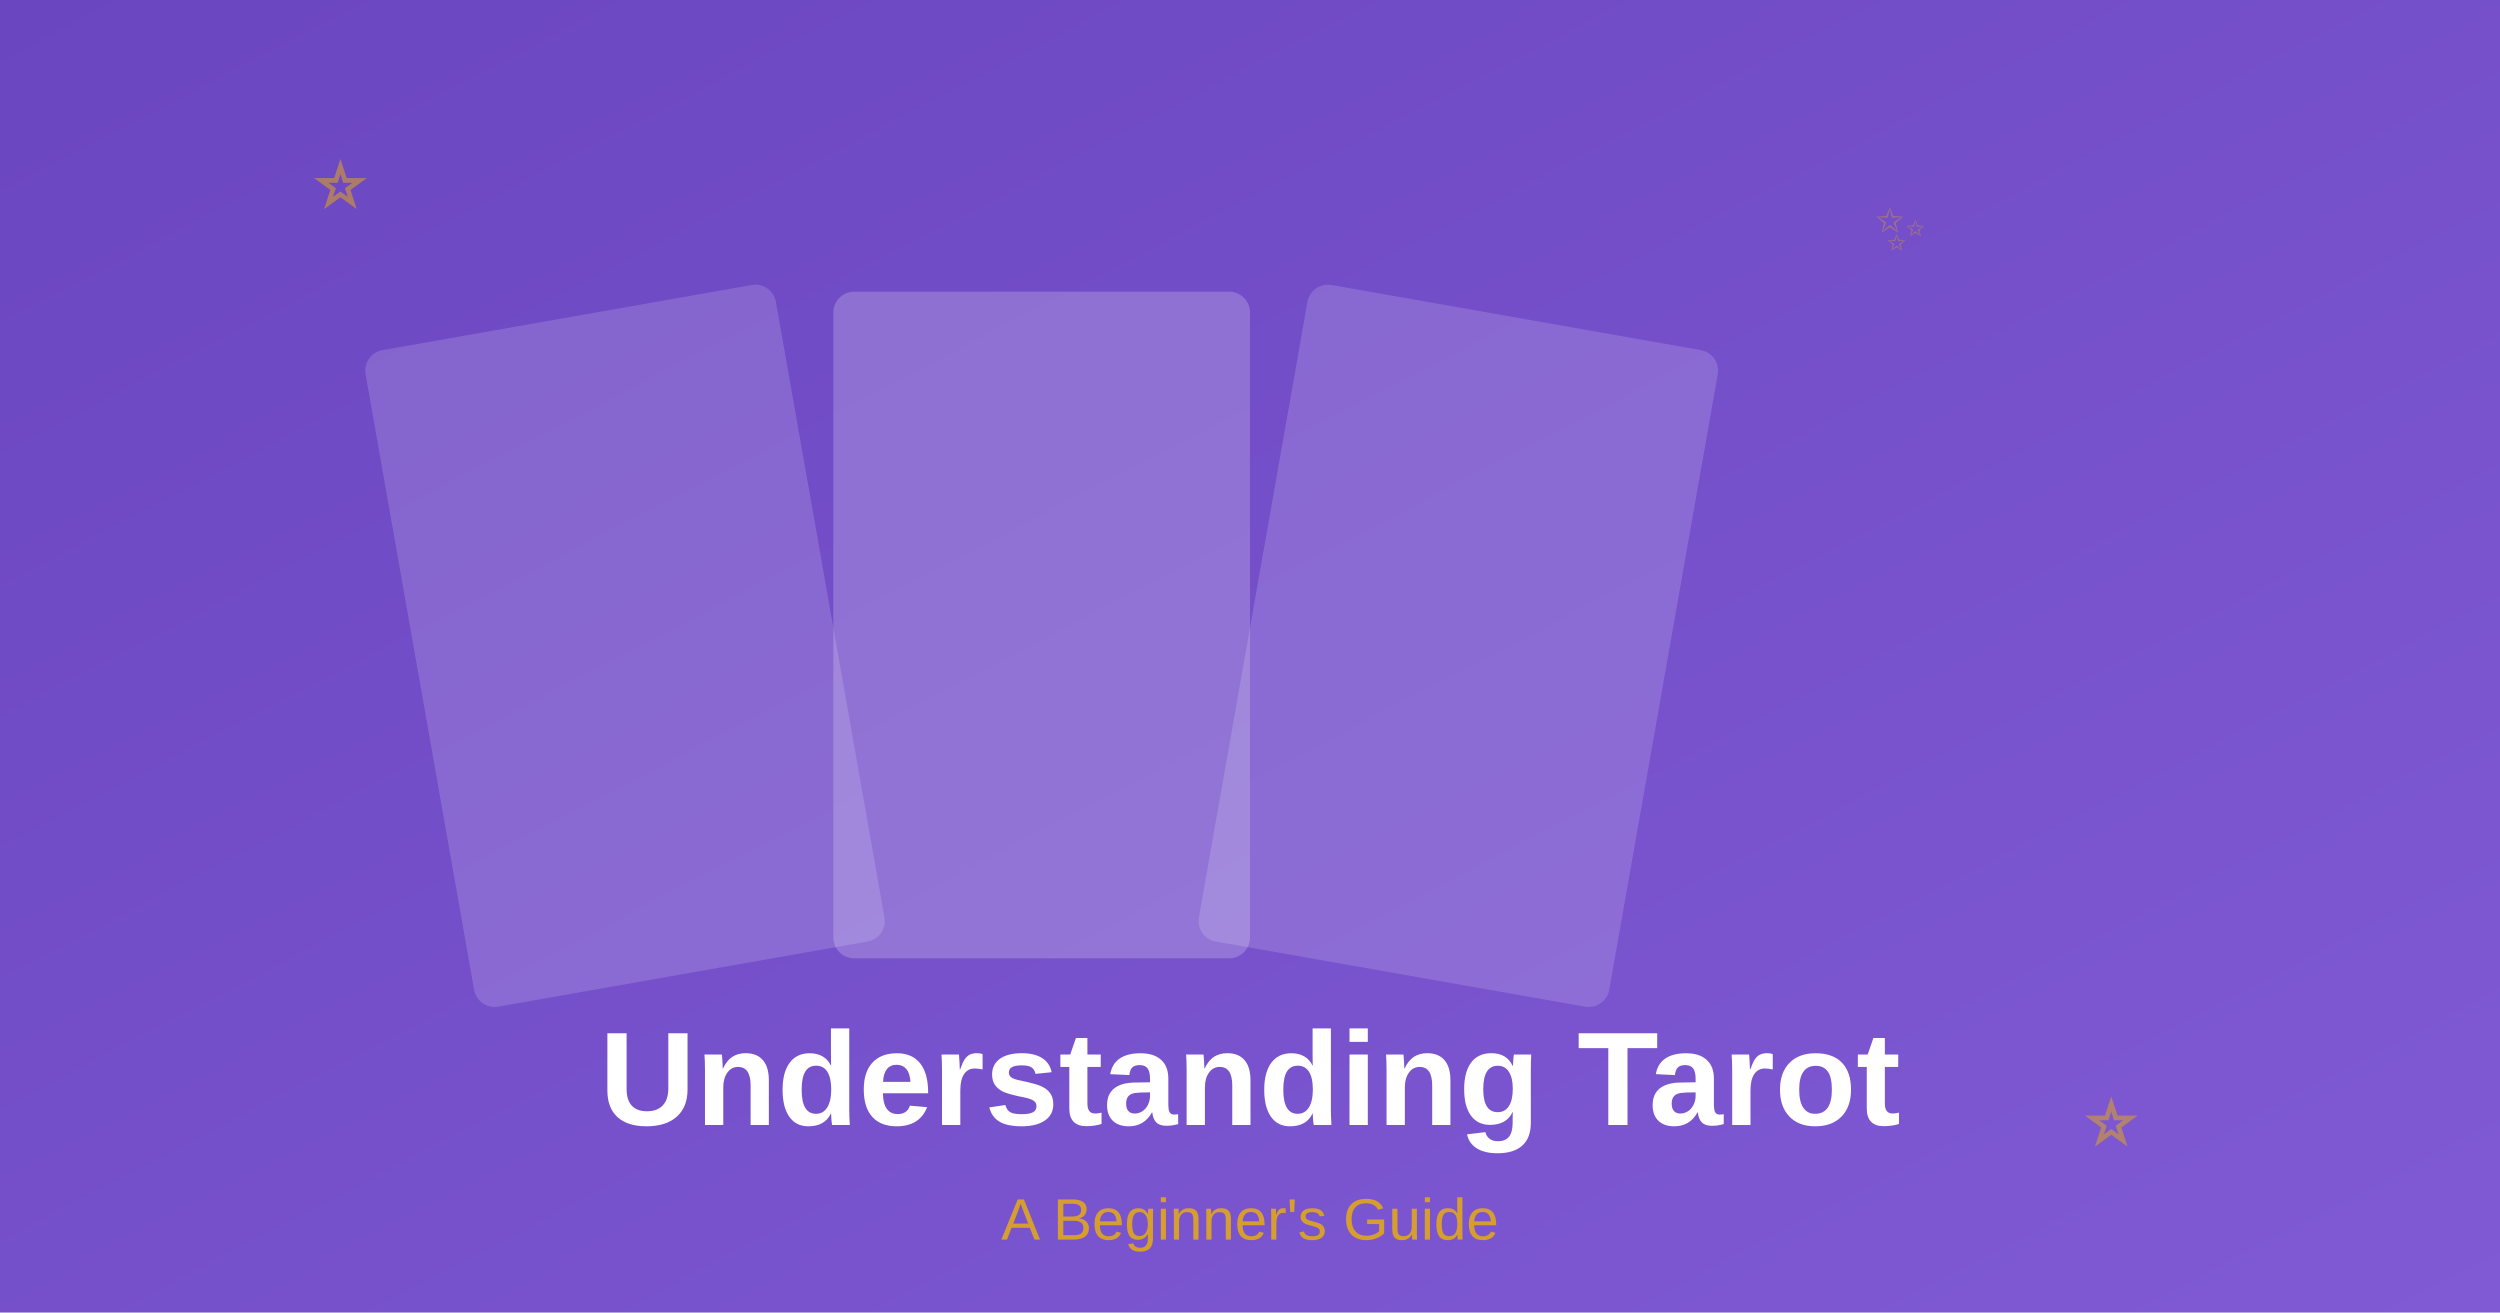
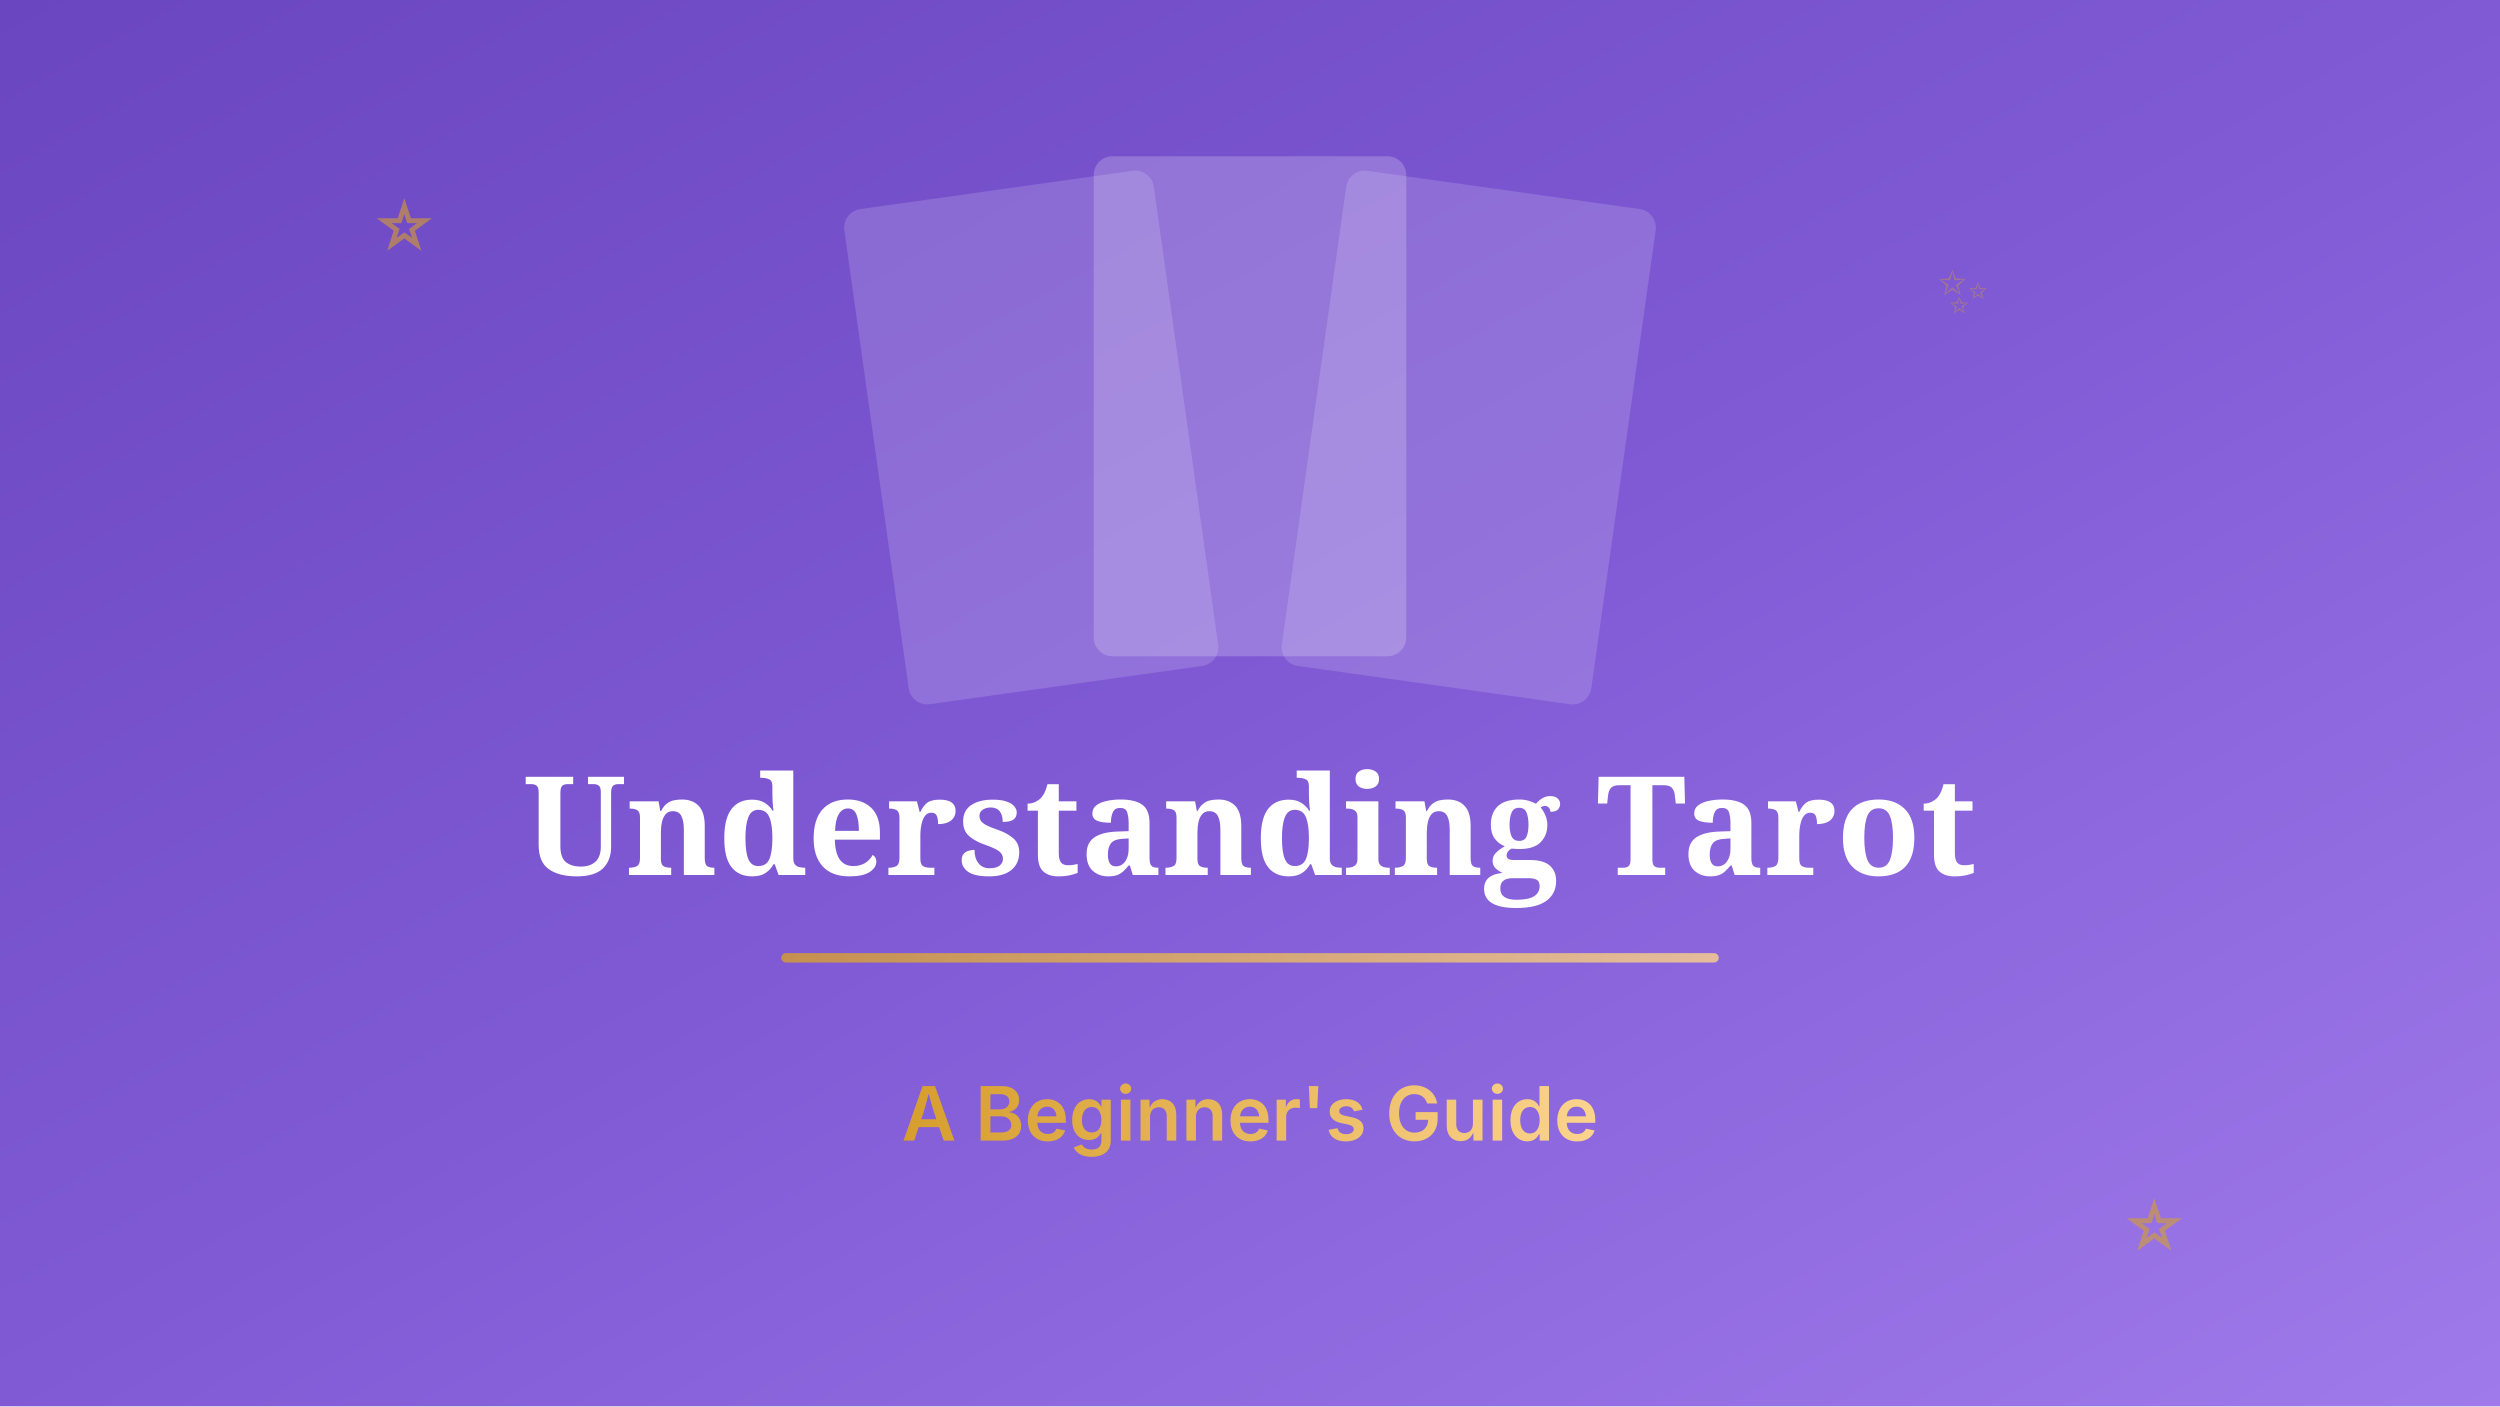
- <svg xmlns="http://www.w3.org/2000/svg" width="1200" height="630">
+ <svg xmlns="http://www.w3.org/2000/svg" viewBox="0 0 800 450">
  <defs>
-     <linearGradient id="bg2" x1="0%" y1="0%" x2="100%" y2="100%">
+     <linearGradient id="bgGrad" x1="0%" y1="0%" x2="100%" y2="100%">
      <stop offset="0%" style="stop-color:#6b46c1;stop-opacity:1" />
-       <stop offset="100%" style="stop-color:#805ad5;stop-opacity:1" />
+       <stop offset="50%" style="stop-color:#805ad5;stop-opacity:1" />
+       <stop offset="100%" style="stop-color:#9f7aea;stop-opacity:1" />
+     </linearGradient>
+     <linearGradient id="goldGrad" x1="0%" y1="0%" x2="100%" y2="0%">
+       <stop offset="0%" style="stop-color:#d69e2e;stop-opacity:1" />
+       <stop offset="100%" style="stop-color:#fbd38d;stop-opacity:1" />
    </linearGradient>
  </defs>
-   <rect width="1200" height="630" fill="url(#bg2)" />
-   <rect x="200" y="150" width="200" height="320" fill="rgba(255,255,255,0.15)" rx="10" transform="rotate(-10 300 310)" />
-   <rect x="400" y="140" width="200" height="320" fill="rgba(255,255,255,0.2)" rx="10" />
-   <rect x="600" y="150" width="200" height="320" fill="rgba(255,255,255,0.15)" rx="10" transform="rotate(10 700 310)" />
-   <text x="150" y="100" font-size="40" fill="rgba(214,158,46,0.6)">⭐</text>
-   <text x="1000" y="550" font-size="40" fill="rgba(214,158,46,0.6)">⭐</text>
-   <text x="900" y="120" font-size="30" fill="rgba(214,158,46,0.4)">✨</text>
-   <text x="600" y="540" font-family="Arial, sans-serif" font-size="64" font-weight="bold" fill="white" text-anchor="middle">
-     Understanding Tarot
-   </text>
-   <text x="600" y="595" font-family="Arial, sans-serif" font-size="28" fill="rgba(214,158,46,1)" text-anchor="middle">
-     A Beginner's Guide
-   </text>
+   <rect width="800" height="450" fill="url(#bgGrad)" />
+   <rect x="280" y="60" width="100" height="160" fill="rgba(255,255,255,0.15)" rx="6" transform="rotate(-8 330 140)" />
+   <rect x="350" y="50" width="100" height="160" fill="rgba(255,255,255,0.2)" rx="6" />
+   <rect x="420" y="60" width="100" height="160" fill="rgba(255,255,255,0.15)" rx="6" transform="rotate(8 470 140)" />
+   <text x="120" y="80" font-size="28" fill="rgba(214,158,46,0.6)">⭐</text>
+   <text x="680" y="400" font-size="28" fill="rgba(214,158,46,0.6)">⭐</text>
+   <text x="620" y="100" font-size="20" fill="rgba(214,158,46,0.4)">✨</text>
+   <text x="400" y="280" text-anchor="middle" font-family="Lora, Georgia, serif" font-size="44" font-weight="bold" fill="white">Understanding Tarot</text>
+   <rect x="250" y="305" width="300" height="3" rx="1.5" fill="url(#goldGrad)" opacity="0.8" />
+   <text x="400" y="365" text-anchor="middle" font-family="Inter, Arial, sans-serif" font-size="24" font-weight="600" fill="url(#goldGrad)">A Beginner's Guide</text>
</svg>
